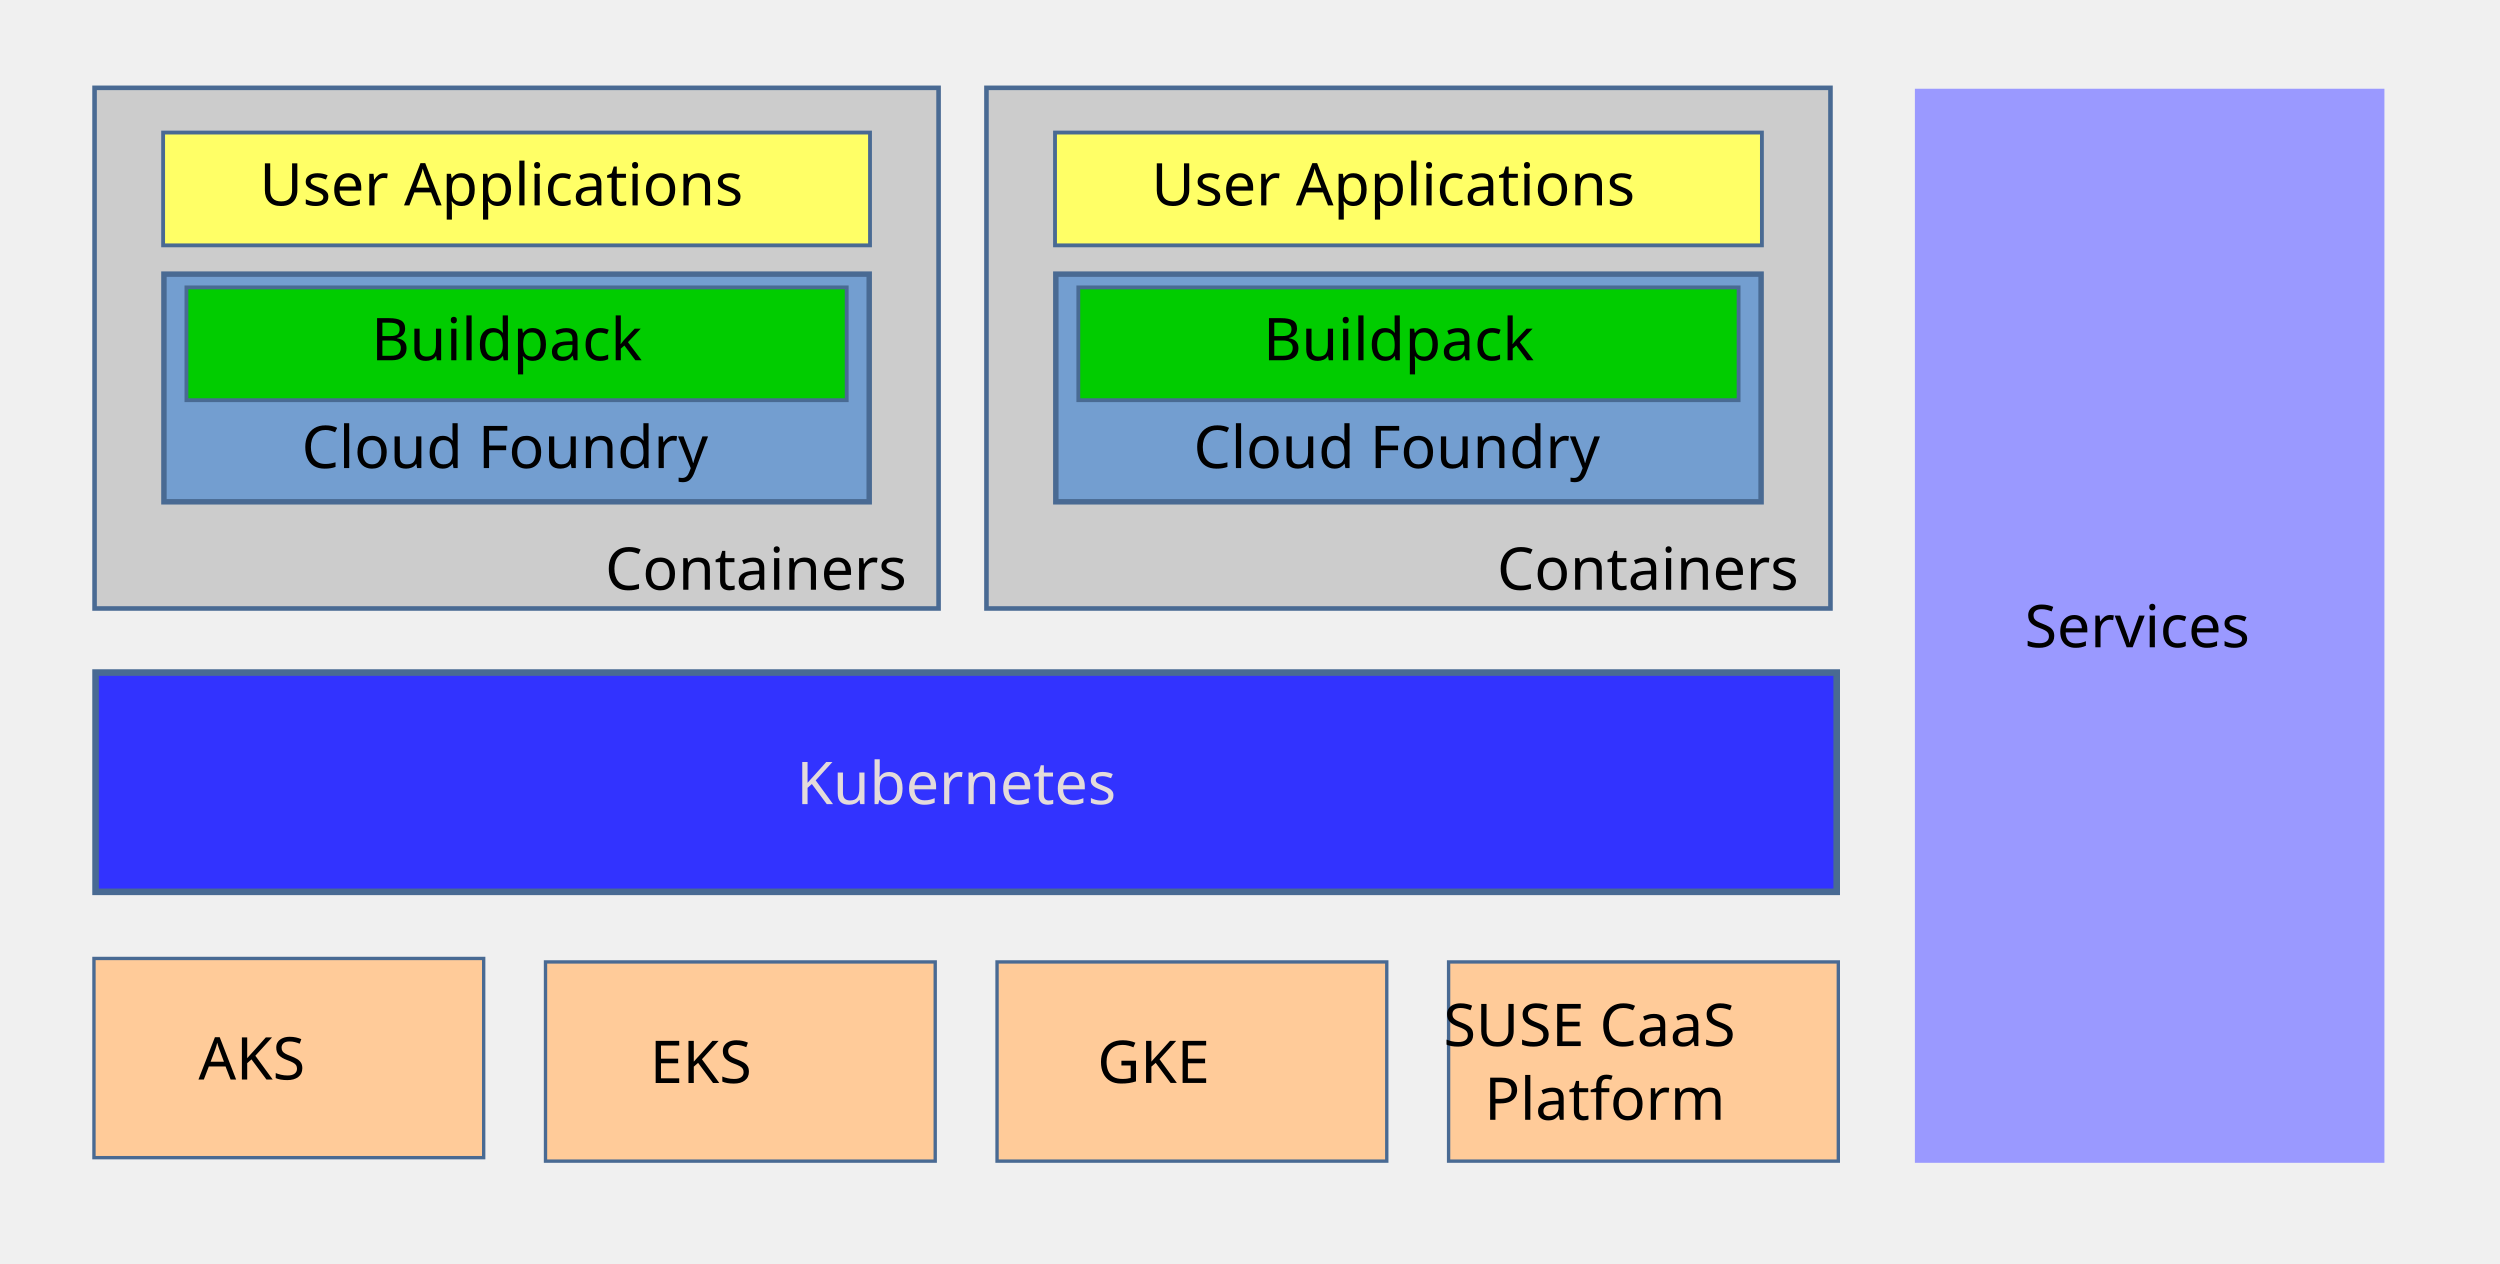
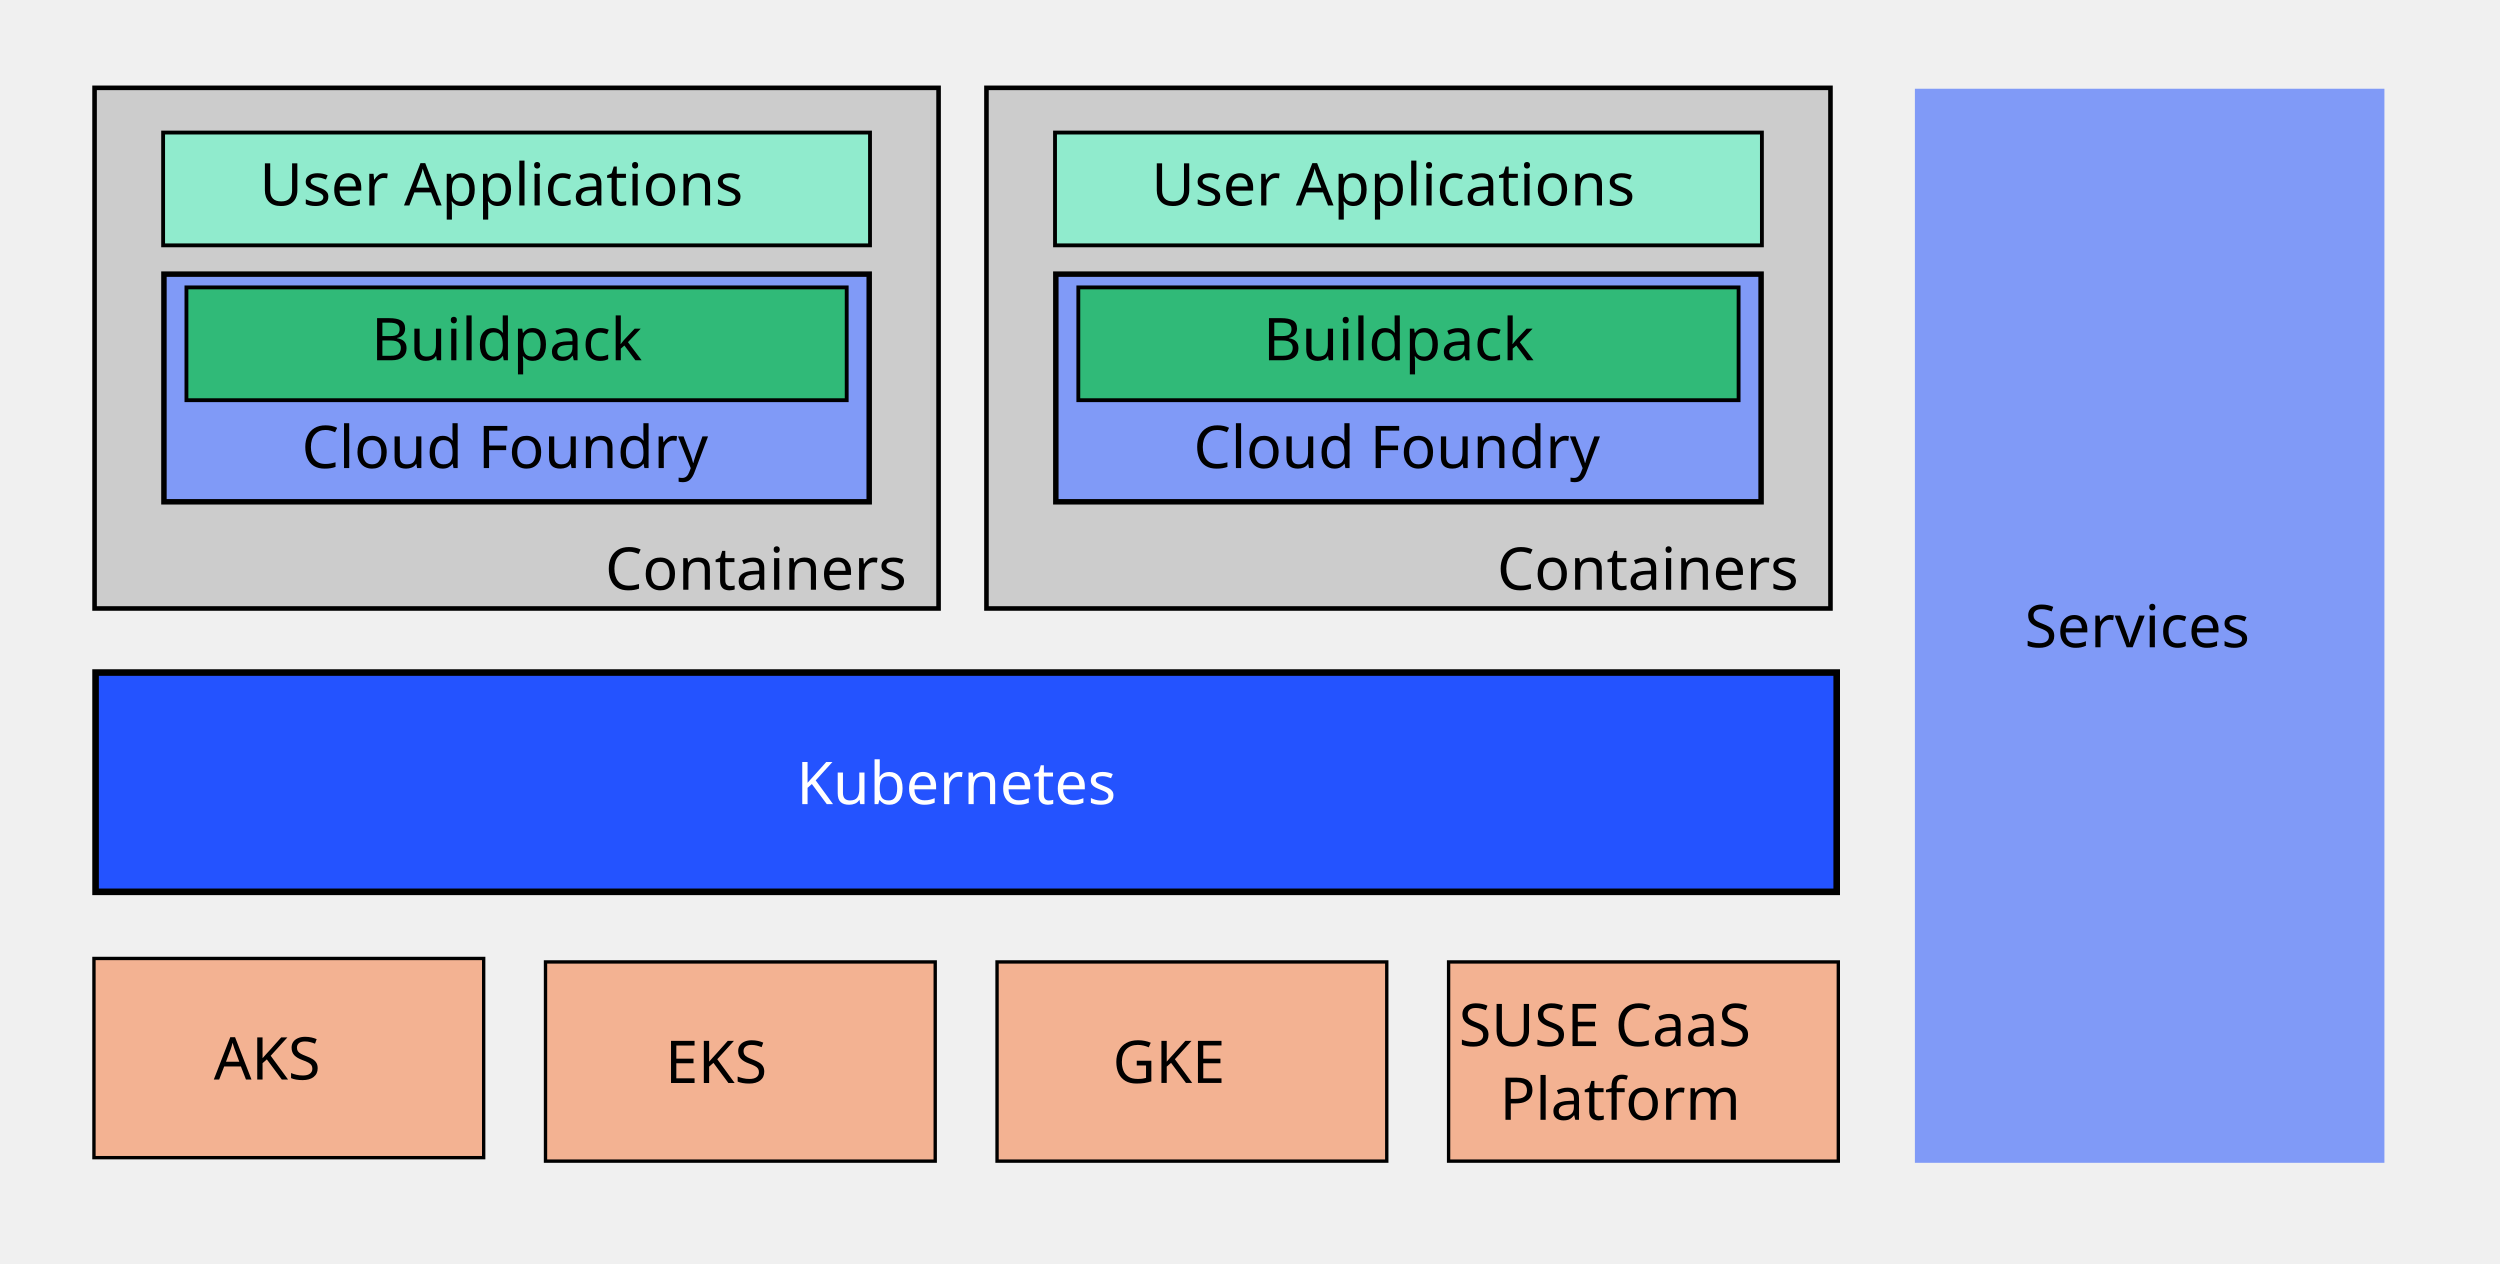
<svg xmlns="http://www.w3.org/2000/svg" version="1.1" id="svg4518" width="1242.667" height="628" viewBox="0 0 1242.667 628">
  <defs id="defs4522" />
-   <rect style="opacity:1;fill:#9a99ff;fill-opacity:1;stroke:none;stroke-width:6.492;stroke-miterlimit:4;stroke-dasharray:none;stroke-opacity:1" id="rect5094" width="233.386" height="533.883" x="951.826" y="44.111" />
-   <rect style="opacity:1;fill:#3233ff;fill-opacity:1;stroke:#496a93;stroke-width:3.274;stroke-miterlimit:4;stroke-dasharray:none;stroke-opacity:1" id="rect5212" width="865.462" height="108.998" x="47.502" y="334.302" />
+   <rect style="opacity:1;fill:#809af7;fill-opacity:1;stroke:none;stroke-width:6.492;stroke-miterlimit:4;stroke-dasharray:none;stroke-opacity:1" id="rect5094" width="233.386" height="533.883" x="951.826" y="44.111" />
+   <rect style="opacity:1;fill:#2453ff;fill-opacity:1;stroke:#000000;stroke-width:3.274;stroke-miterlimit:4;stroke-dasharray:none;stroke-opacity:1" id="rect5212" width="865.462" height="108.998" x="47.502" y="334.302" />
  <text xml:space="preserve" style="font-style:normal;font-weight:normal;font-size:29.333px;line-height:1.25;font-family:sans-serif;letter-spacing:0px;word-spacing:0px;fill:#000000;fill-opacity:1;stroke:none" x="1006.379" y="321.716" id="text866">
    <tspan id="tspan864" x="1006.379" y="321.716">Services</tspan>
  </text>
-   <flowRoot xml:space="preserve" id="flowRoot888" style="font-style:normal;font-weight:normal;font-size:29.333px;line-height:1.25;font-family:sans-serif;letter-spacing:0px;word-spacing:0px;fill:#000000;fill-opacity:1;stroke:none">
-     <flowRegion id="flowRegion890">
-       <rect id="rect892" width="93.916" height="42.689" x="-697.66" y="767.044" />
-     </flowRegion>
-     <flowPara id="flowPara894">Operating</flowPara>
-   </flowRoot>
  <text xml:space="preserve" style="font-style:normal;font-weight:normal;font-size:29.333px;line-height:1.25;font-family:sans-serif;letter-spacing:0px;word-spacing:0px;fill:#e3dbdb;fill-opacity:1;stroke:none" x="395.928" y="399.722" id="text968">
-     <tspan id="tspan966" x="395.928" y="399.722">Kubernetes</tspan>
+     <tspan id="tspan966" x="395.928" y="399.722" style="fill:#ffffff">Kubernetes</tspan>
  </text>
-   <g id="g993">
-     <g transform="translate(0,0.8101082)" id="g959">
-       <rect style="opacity:1;fill:#cccccc;fill-opacity:1;stroke:#496a93;stroke-width:2.278;stroke-miterlimit:4;stroke-dasharray:none;stroke-opacity:1" id="rect5214" width="419.531" height="258.795" x="47.004" y="42.85" />
-       <text xml:space="preserve" style="font-style:normal;font-weight:normal;font-size:29.333px;line-height:1.25;font-family:sans-serif;letter-spacing:0px;word-spacing:0px;fill:#000000;fill-opacity:1;stroke:none" x="300.824" y="292.34" id="text902">
-         <tspan x="300.824" y="292.34" id="tspan904">Containers</tspan>
-       </text>
-       <g id="g854" transform="translate(-446.9275,-2.439371)">
-         <rect y="67.518" x="528.012" height="56.067" width="351.37" id="rect5098-9" style="opacity:1;fill:#ffff66;fill-opacity:1;stroke:#496a93;stroke-width:1.912;stroke-miterlimit:4;stroke-dasharray:none;stroke-opacity:1" />
-         <text id="text928" y="103.744" x="575.958" style="font-style:normal;font-weight:normal;font-size:29.333px;line-height:1.25;font-family:sans-serif;letter-spacing:0px;word-spacing:0px;fill:#000000;fill-opacity:1;stroke:none" xml:space="preserve">
-           <tspan y="103.744" x="575.958" id="tspan926">User Applications</tspan>
-         </text>
-       </g>
-       <g id="g868" transform="translate(-364.5639)">
-         <rect y="135.454" x="446.049" height="113.165" width="350.568" id="rect5098-90" style="opacity:1;fill:#739ed0;fill-opacity:1;stroke:#496a93;stroke-width:2.713;stroke-miterlimit:4;stroke-dasharray:none;stroke-opacity:1" />
-         <text id="text886" y="231.842" x="514.527" style="font-style:normal;font-weight:normal;font-size:29.333px;line-height:1.25;font-family:sans-serif;letter-spacing:0px;word-spacing:0px;fill:#000000;fill-opacity:1;stroke:none" xml:space="preserve">
-           <tspan y="231.842" x="514.527" id="tspan884">Cloud Foundry</tspan>
-         </text>
-         <g transform="translate(0,-143.9229)" id="g859">
-           <rect style="opacity:1;fill:#01cc00;fill-opacity:1;stroke:#496a93;stroke-width:1.912;stroke-miterlimit:4;stroke-dasharray:none;stroke-opacity:1" id="rect5098-5" width="328.196" height="56.067" x="457.235" y="285.966" />
-           <text xml:space="preserve" style="font-style:normal;font-weight:normal;font-size:29.333px;line-height:1.25;font-family:sans-serif;letter-spacing:0px;word-spacing:0px;fill:#000000;fill-opacity:1;stroke:none" x="549.153" y="322.193" id="text932">
-             <tspan id="tspan930" x="549.153" y="322.193">Buildpack</tspan>
-           </text>
-         </g>
-       </g>
-     </g>
-     <g transform="translate(-21.95434,-9.757484)" id="g942">
-       <rect style="opacity:1;fill:#cccccc;fill-opacity:1;stroke:#496a93;stroke-width:2.278;stroke-miterlimit:4;stroke-dasharray:none;stroke-opacity:1" id="rect5214-9" width="419.531" height="258.795" x="512.288" y="53.417" />
-       <text xml:space="preserve" style="font-style:normal;font-weight:normal;font-size:29.333px;line-height:1.25;font-family:sans-serif;letter-spacing:0px;word-spacing:0px;fill:#000000;fill-opacity:1;stroke:none" x="766.108" y="302.908" id="text902-1">
-         <tspan x="766.108" y="302.908" id="tspan904-5">Containers</tspan>
-       </text>
-       <g id="g854-5" transform="translate(18.35684,8.128216)">
-         <rect y="67.518" x="528.012" height="56.067" width="351.37" id="rect5098-9-6" style="opacity:1;fill:#ffff66;fill-opacity:1;stroke:#496a93;stroke-width:1.912;stroke-miterlimit:4;stroke-dasharray:none;stroke-opacity:1" />
-         <text id="text928-2" y="103.744" x="575.958" style="font-style:normal;font-weight:normal;font-size:29.333px;line-height:1.25;font-family:sans-serif;letter-spacing:0px;word-spacing:0px;fill:#000000;fill-opacity:1;stroke:none" xml:space="preserve">
-           <tspan y="103.744" x="575.958" id="tspan926-1">User Applications</tspan>
-         </text>
-       </g>
-       <g id="g868-2" transform="translate(100.7205,10.5676)">
-         <rect y="135.454" x="446.049" height="113.165" width="350.568" id="rect5098-90-6" style="opacity:1;fill:#739ed0;fill-opacity:1;stroke:#496a93;stroke-width:2.713;stroke-miterlimit:4;stroke-dasharray:none;stroke-opacity:1" />
-         <text id="text886-4" y="231.842" x="514.527" style="font-style:normal;font-weight:normal;font-size:29.333px;line-height:1.25;font-family:sans-serif;letter-spacing:0px;word-spacing:0px;fill:#000000;fill-opacity:1;stroke:none" xml:space="preserve">
-           <tspan y="231.842" x="514.527" id="tspan884-4">Cloud Foundry</tspan>
-         </text>
-         <g transform="translate(0,-143.9229)" id="g859-3">
-           <rect style="opacity:1;fill:#01cc00;fill-opacity:1;stroke:#496a93;stroke-width:1.912;stroke-miterlimit:4;stroke-dasharray:none;stroke-opacity:1" id="rect5098-5-1" width="328.196" height="56.067" x="457.235" y="285.966" />
-           <text xml:space="preserve" style="font-style:normal;font-weight:normal;font-size:29.333px;line-height:1.25;font-family:sans-serif;letter-spacing:0px;word-spacing:0px;fill:#000000;fill-opacity:1;stroke:none" x="549.153" y="322.193" id="text932-6">
-             <tspan id="tspan930-9" x="549.153" y="322.193">Buildpack</tspan>
-           </text>
-         </g>
-       </g>
-     </g>
-   </g>
-   <g id="g1006" transform="translate(-5.175235,0.32825)">
-     <rect y="477.817" x="725.221" height="99.015" width="193.721" id="rect5184-2" style="opacity:1;fill:#ffcb99;fill-opacity:1;stroke:#496a93;stroke-width:1.669;stroke-miterlimit:4;stroke-dasharray:none;stroke-opacity:1" />
-     <text id="text874-1" y="519.626" x="821.966" style="font-style:normal;font-weight:normal;font-size:29.333px;line-height:1.25;font-family:sans-serif;letter-spacing:0px;word-spacing:0px;fill:#000000;fill-opacity:1;stroke:none" xml:space="preserve">
-       <tspan style="font-style:normal;font-variant:normal;font-weight:normal;font-stretch:normal;font-size:29.333px;font-family:sans-serif;-inkscape-font-specification:'sans-serif, Normal';font-variant-ligatures:normal;font-variant-caps:normal;font-variant-numeric:normal;font-feature-settings:normal;text-align:center;writing-mode:lr-tb;text-anchor:middle" y="519.626" x="821.966" id="tspan872-3">SUSE CaaS</tspan>
-       <tspan id="tspan927" style="font-style:normal;font-variant:normal;font-weight:normal;font-stretch:normal;font-size:29.333px;font-family:sans-serif;-inkscape-font-specification:'sans-serif, Normal';font-variant-ligatures:normal;font-variant-caps:normal;font-variant-numeric:normal;font-feature-settings:normal;text-align:center;writing-mode:lr-tb;text-anchor:middle" y="556.292" x="821.966">Platform</tspan>
-     </text>
-   </g>
-   <g id="g1000" transform="translate(12.02988,4.008548)">
-     <rect y="474.136" x="483.567" height="99.015" width="193.721" id="rect5184-2-9" style="opacity:1;fill:#ffcb99;fill-opacity:1;stroke:#496a93;stroke-width:1.669;stroke-miterlimit:4;stroke-dasharray:none;stroke-opacity:1" />
-     <text id="text874-1-7" y="534.293" x="580.427" style="font-style:normal;font-weight:normal;font-size:29.333px;line-height:1.25;font-family:sans-serif;letter-spacing:0px;word-spacing:0px;fill:#000000;fill-opacity:1;stroke:none" xml:space="preserve">
-       <tspan id="tspan927-1" style="font-style:normal;font-variant:normal;font-weight:normal;font-stretch:normal;font-size:29.333px;font-family:sans-serif;-inkscape-font-specification:'sans-serif, Normal';font-variant-ligatures:normal;font-variant-caps:normal;font-variant-numeric:normal;font-feature-settings:normal;text-align:center;writing-mode:lr-tb;text-anchor:middle" y="534.293" x="580.427">GKE</tspan>
-     </text>
-   </g>
-   <g id="g995" transform="translate(47.17809,3.146121)">
-     <rect y="474.999" x="223.97" height="99.015" width="193.721" id="rect5184-2-6" style="opacity:1;fill:#ffcb99;fill-opacity:1;stroke:#496a93;stroke-width:1.669;stroke-miterlimit:4;stroke-dasharray:none;stroke-opacity:1" />
-     <text id="text874-1-9" y="535.17" x="320.243" style="font-style:normal;font-weight:normal;font-size:29.333px;line-height:1.25;font-family:sans-serif;letter-spacing:0px;word-spacing:0px;fill:#000000;fill-opacity:1;stroke:none" xml:space="preserve">
-       <tspan id="tspan927-2" style="font-style:normal;font-variant:normal;font-weight:normal;font-stretch:normal;font-size:29.333px;font-family:sans-serif;-inkscape-font-specification:'sans-serif, Normal';font-variant-ligatures:normal;font-variant-caps:normal;font-variant-numeric:normal;font-feature-settings:normal;text-align:center;writing-mode:lr-tb;text-anchor:middle" y="535.17" x="320.243">EKS</tspan>
-     </text>
-   </g>
-   <g id="g990" transform="translate(27.99213,-3.753488)">
-     <rect y="480.173" x="18.708" height="99.015" width="193.721" id="rect5184-2-3" style="opacity:1;fill:#ffcb99;fill-opacity:1;stroke:#496a93;stroke-width:1.669;stroke-miterlimit:4;stroke-dasharray:none;stroke-opacity:1" />
-     <text id="text874-1-91" y="540.344" x="116.227" style="font-style:normal;font-weight:normal;font-size:29.333px;line-height:1.25;font-family:sans-serif;letter-spacing:0px;word-spacing:0px;fill:#000000;fill-opacity:1;stroke:none" xml:space="preserve">
-       <tspan id="tspan927-3" style="font-style:normal;font-variant:normal;font-weight:normal;font-stretch:normal;font-size:29.333px;font-family:sans-serif;-inkscape-font-specification:'sans-serif, Normal';font-variant-ligatures:normal;font-variant-caps:normal;font-variant-numeric:normal;font-feature-settings:normal;text-align:center;writing-mode:lr-tb;text-anchor:middle" y="540.344" x="116.227">AKS</tspan>
-     </text>
-   </g>
-   <text xml:space="preserve" style="font-style:normal;font-weight:normal;font-size:24px;line-height:1.25;font-family:sans-serif;letter-spacing:0px;word-spacing:0px;fill:#000000;fill-opacity:1;stroke:none" x="178.527" y="549.517" id="text979">
-     <tspan id="tspan977" x="178.527" y="571.413" />
+   <rect style="fill:#cccccc;fill-opacity:1;stroke:#000000;stroke-width:2.278;stroke-miterlimit:4;stroke-dasharray:none;stroke-opacity:1" id="rect5214" width="419.531" height="258.795" x="47.004" y="43.66" />
+   <text xml:space="preserve" style="font-style:normal;font-weight:normal;font-size:29.333px;line-height:1.25;font-family:sans-serif;letter-spacing:0px;word-spacing:0px;fill:#000000;fill-opacity:1;stroke:none" x="300.824" y="293.15" id="text902">
+     <tspan x="300.824" y="293.15" id="tspan904">Containers</tspan>
  </text>
+   <rect y="65.888" x="81.084" height="56.067" width="351.37" id="rect5098-9" style="fill:#90ebcd;fill-opacity:1;stroke:#000000;stroke-width:1.912;stroke-miterlimit:4;stroke-dasharray:none;stroke-opacity:1" />
+   <text id="text928" y="102.115" x="129.031" style="font-style:normal;font-weight:normal;font-size:29.333px;line-height:1.25;font-family:sans-serif;letter-spacing:0px;word-spacing:0px;fill:#000000;fill-opacity:1;stroke:none" xml:space="preserve">
+     <tspan y="102.115" x="129.031" id="tspan926">User Applications</tspan>
+   </text>
+   <rect y="136.264" x="81.485" height="113.165" width="350.568" id="rect5098-90" style="fill:#809af7;fill-opacity:1;stroke:#000000;stroke-width:2.713;stroke-miterlimit:4;stroke-dasharray:none;stroke-opacity:1" />
+   <text id="text886" y="232.652" x="149.964" style="font-style:normal;font-weight:normal;font-size:29.333px;line-height:1.25;font-family:sans-serif;letter-spacing:0px;word-spacing:0px;fill:#000000;fill-opacity:1;stroke:none" xml:space="preserve">
+     <tspan y="232.652" x="149.964" id="tspan884">Cloud Foundry</tspan>
+   </text>
+   <rect style="fill:#30ba78;fill-opacity:1;stroke:#000000;stroke-width:1.912;stroke-miterlimit:4;stroke-dasharray:none;stroke-opacity:1" id="rect5098-5" width="328.196" height="56.067" x="92.671" y="142.854" />
+   <text xml:space="preserve" style="font-style:normal;font-weight:normal;font-size:29.333px;line-height:1.25;font-family:sans-serif;letter-spacing:0px;word-spacing:0px;fill:#000000;fill-opacity:1;stroke:none" x="184.589" y="179.08" id="text932">
+     <tspan id="tspan930" x="184.589" y="179.08">Buildpack</tspan>
+   </text>
+   <rect style="fill:#cccccc;fill-opacity:1;stroke:#000000;stroke-width:2.278;stroke-miterlimit:4;stroke-dasharray:none;stroke-opacity:1" id="rect5214-9" width="419.531" height="258.795" x="490.334" y="43.66" />
+   <text xml:space="preserve" style="font-style:normal;font-weight:normal;font-size:29.333px;line-height:1.25;font-family:sans-serif;letter-spacing:0px;word-spacing:0px;fill:#000000;fill-opacity:1;stroke:none" x="744.154" y="293.15" id="text902-1">
+     <tspan x="744.154" y="293.15" id="tspan904-5">Containers</tspan>
+   </text>
+   <rect y="65.888" x="524.414" height="56.067" width="351.37" id="rect5098-9-6" style="fill:#90ebcd;fill-opacity:1;stroke:#000000;stroke-width:1.912;stroke-miterlimit:4;stroke-dasharray:none;stroke-opacity:1" />
+   <text id="text928-2" y="102.115" x="572.361" style="font-style:normal;font-weight:normal;font-size:29.333px;line-height:1.25;font-family:sans-serif;letter-spacing:0px;word-spacing:0px;fill:#000000;fill-opacity:1;stroke:none" xml:space="preserve">
+     <tspan y="102.115" x="572.361" id="tspan926-1">User Applications</tspan>
+   </text>
+   <rect y="136.264" x="524.815" height="113.165" width="350.568" id="rect5098-90-6" style="fill:#809af7;fill-opacity:1;stroke:#000000;stroke-width:2.713;stroke-miterlimit:4;stroke-dasharray:none;stroke-opacity:1" />
+   <text id="text886-4" y="232.652" x="593.294" style="font-style:normal;font-weight:normal;font-size:29.333px;line-height:1.25;font-family:sans-serif;letter-spacing:0px;word-spacing:0px;fill:#000000;fill-opacity:1;stroke:none" xml:space="preserve">
+     <tspan y="232.652" x="593.294" id="tspan884-4">Cloud Foundry</tspan>
+   </text>
+   <rect style="fill:#30ba78;fill-opacity:1;stroke:#000000;stroke-width:1.912;stroke-miterlimit:4;stroke-dasharray:none;stroke-opacity:1" id="rect5098-5-1" width="328.196" height="56.067" x="536.001" y="142.854" />
+   <text xml:space="preserve" style="font-style:normal;font-weight:normal;font-size:29.333px;line-height:1.25;font-family:sans-serif;letter-spacing:0px;word-spacing:0px;fill:#000000;fill-opacity:1;stroke:none" x="627.919" y="179.08" id="text932-6">
+     <tspan id="tspan930-9" x="627.919" y="179.08">Buildpack</tspan>
+   </text>
+   <rect y="478.145" x="720.045" height="99.015" width="193.721" id="rect5184-2" style="fill:#f3b292;fill-opacity:1;stroke:#000000;stroke-width:1.669;stroke-miterlimit:4;stroke-dasharray:none;stroke-opacity:1" />
+   <text id="text874-1" y="519.954" x="816.791" style="font-style:normal;font-weight:normal;font-size:29.333px;line-height:1.25;font-family:sans-serif;letter-spacing:0px;word-spacing:0px;fill:#000000;fill-opacity:1;stroke:none" xml:space="preserve">
+     <tspan style="font-style:normal;font-variant:normal;font-weight:normal;font-stretch:normal;font-size:29.333px;font-family:sans-serif;-inkscape-font-specification:'sans-serif, Normal';font-variant-ligatures:normal;font-variant-caps:normal;font-variant-numeric:normal;font-feature-settings:normal;text-align:center;writing-mode:lr-tb;text-anchor:middle" y="519.954" x="816.791" id="tspan872-3">SUSE CaaS</tspan>
+     <tspan id="tspan927" style="font-style:normal;font-variant:normal;font-weight:normal;font-stretch:normal;font-size:29.333px;font-family:sans-serif;-inkscape-font-specification:'sans-serif, Normal';font-variant-ligatures:normal;font-variant-caps:normal;font-variant-numeric:normal;font-feature-settings:normal;text-align:center;writing-mode:lr-tb;text-anchor:middle" y="556.62" x="816.791">Platform</tspan>
+   </text>
+   <rect y="478.145" x="495.597" height="99.015" width="193.721" id="rect5184-2-9" style="fill:#f3b292;fill-opacity:1;stroke:#000000;stroke-width:1.669;stroke-miterlimit:4;stroke-dasharray:none;stroke-opacity:1" />
+   <text id="text874-1-7" y="538.301" x="592.457" style="font-style:normal;font-weight:normal;font-size:29.333px;line-height:1.25;font-family:sans-serif;letter-spacing:0px;word-spacing:0px;fill:#000000;fill-opacity:1;stroke:none" xml:space="preserve">
+     <tspan id="tspan927-1" style="font-style:normal;font-variant:normal;font-weight:normal;font-stretch:normal;font-size:29.333px;font-family:sans-serif;-inkscape-font-specification:'sans-serif, Normal';font-variant-ligatures:normal;font-variant-caps:normal;font-variant-numeric:normal;font-feature-settings:normal;text-align:center;writing-mode:lr-tb;text-anchor:middle" y="538.301" x="592.457">GKE</tspan>
+   </text>
+   <rect y="478.145" x="271.148" height="99.015" width="193.721" id="rect5184-2-6" style="fill:#f3b292;fill-opacity:1;stroke:#000000;stroke-width:1.669;stroke-miterlimit:4;stroke-dasharray:none;stroke-opacity:1" />
+   <text id="text874-1-9" y="538.316" x="367.421" style="font-style:normal;font-weight:normal;font-size:29.333px;line-height:1.25;font-family:sans-serif;letter-spacing:0px;word-spacing:0px;fill:#000000;fill-opacity:1;stroke:none" xml:space="preserve">
+     <tspan id="tspan927-2" style="font-style:normal;font-variant:normal;font-weight:normal;font-stretch:normal;font-size:29.333px;font-family:sans-serif;-inkscape-font-specification:'sans-serif, Normal';font-variant-ligatures:normal;font-variant-caps:normal;font-variant-numeric:normal;font-feature-settings:normal;text-align:center;writing-mode:lr-tb;text-anchor:middle" y="538.316" x="367.421">EKS</tspan>
+   </text>
+   <rect y="476.42" x="46.7" height="99.015" width="193.721" id="rect5184-2-3" style="fill:#f3b292;fill-opacity:1;stroke:#000000;stroke-width:1.669;stroke-miterlimit:4;stroke-dasharray:none;stroke-opacity:1" />
+   <text id="text874-1-91" y="536.591" x="144.219" style="font-style:normal;font-weight:normal;font-size:29.333px;line-height:1.25;font-family:sans-serif;letter-spacing:0px;word-spacing:0px;fill:#000000;fill-opacity:1;stroke:none" xml:space="preserve">
+     <tspan id="tspan927-3" style="font-style:normal;font-variant:normal;font-weight:normal;font-stretch:normal;font-size:29.333px;font-family:sans-serif;-inkscape-font-specification:'sans-serif, Normal';font-variant-ligatures:normal;font-variant-caps:normal;font-variant-numeric:normal;font-feature-settings:normal;text-align:center;writing-mode:lr-tb;text-anchor:middle" y="536.591" x="144.219">AKS</tspan>
+   </text>
+   <text xml:space="preserve" style="font-style:normal;font-weight:normal;font-size:24px;line-height:1.25;font-family:sans-serif;letter-spacing:0px;word-spacing:0px;fill:#000000;fill-opacity:1;stroke:none" x="178.527" y="549.517" id="text979" />
</svg>
